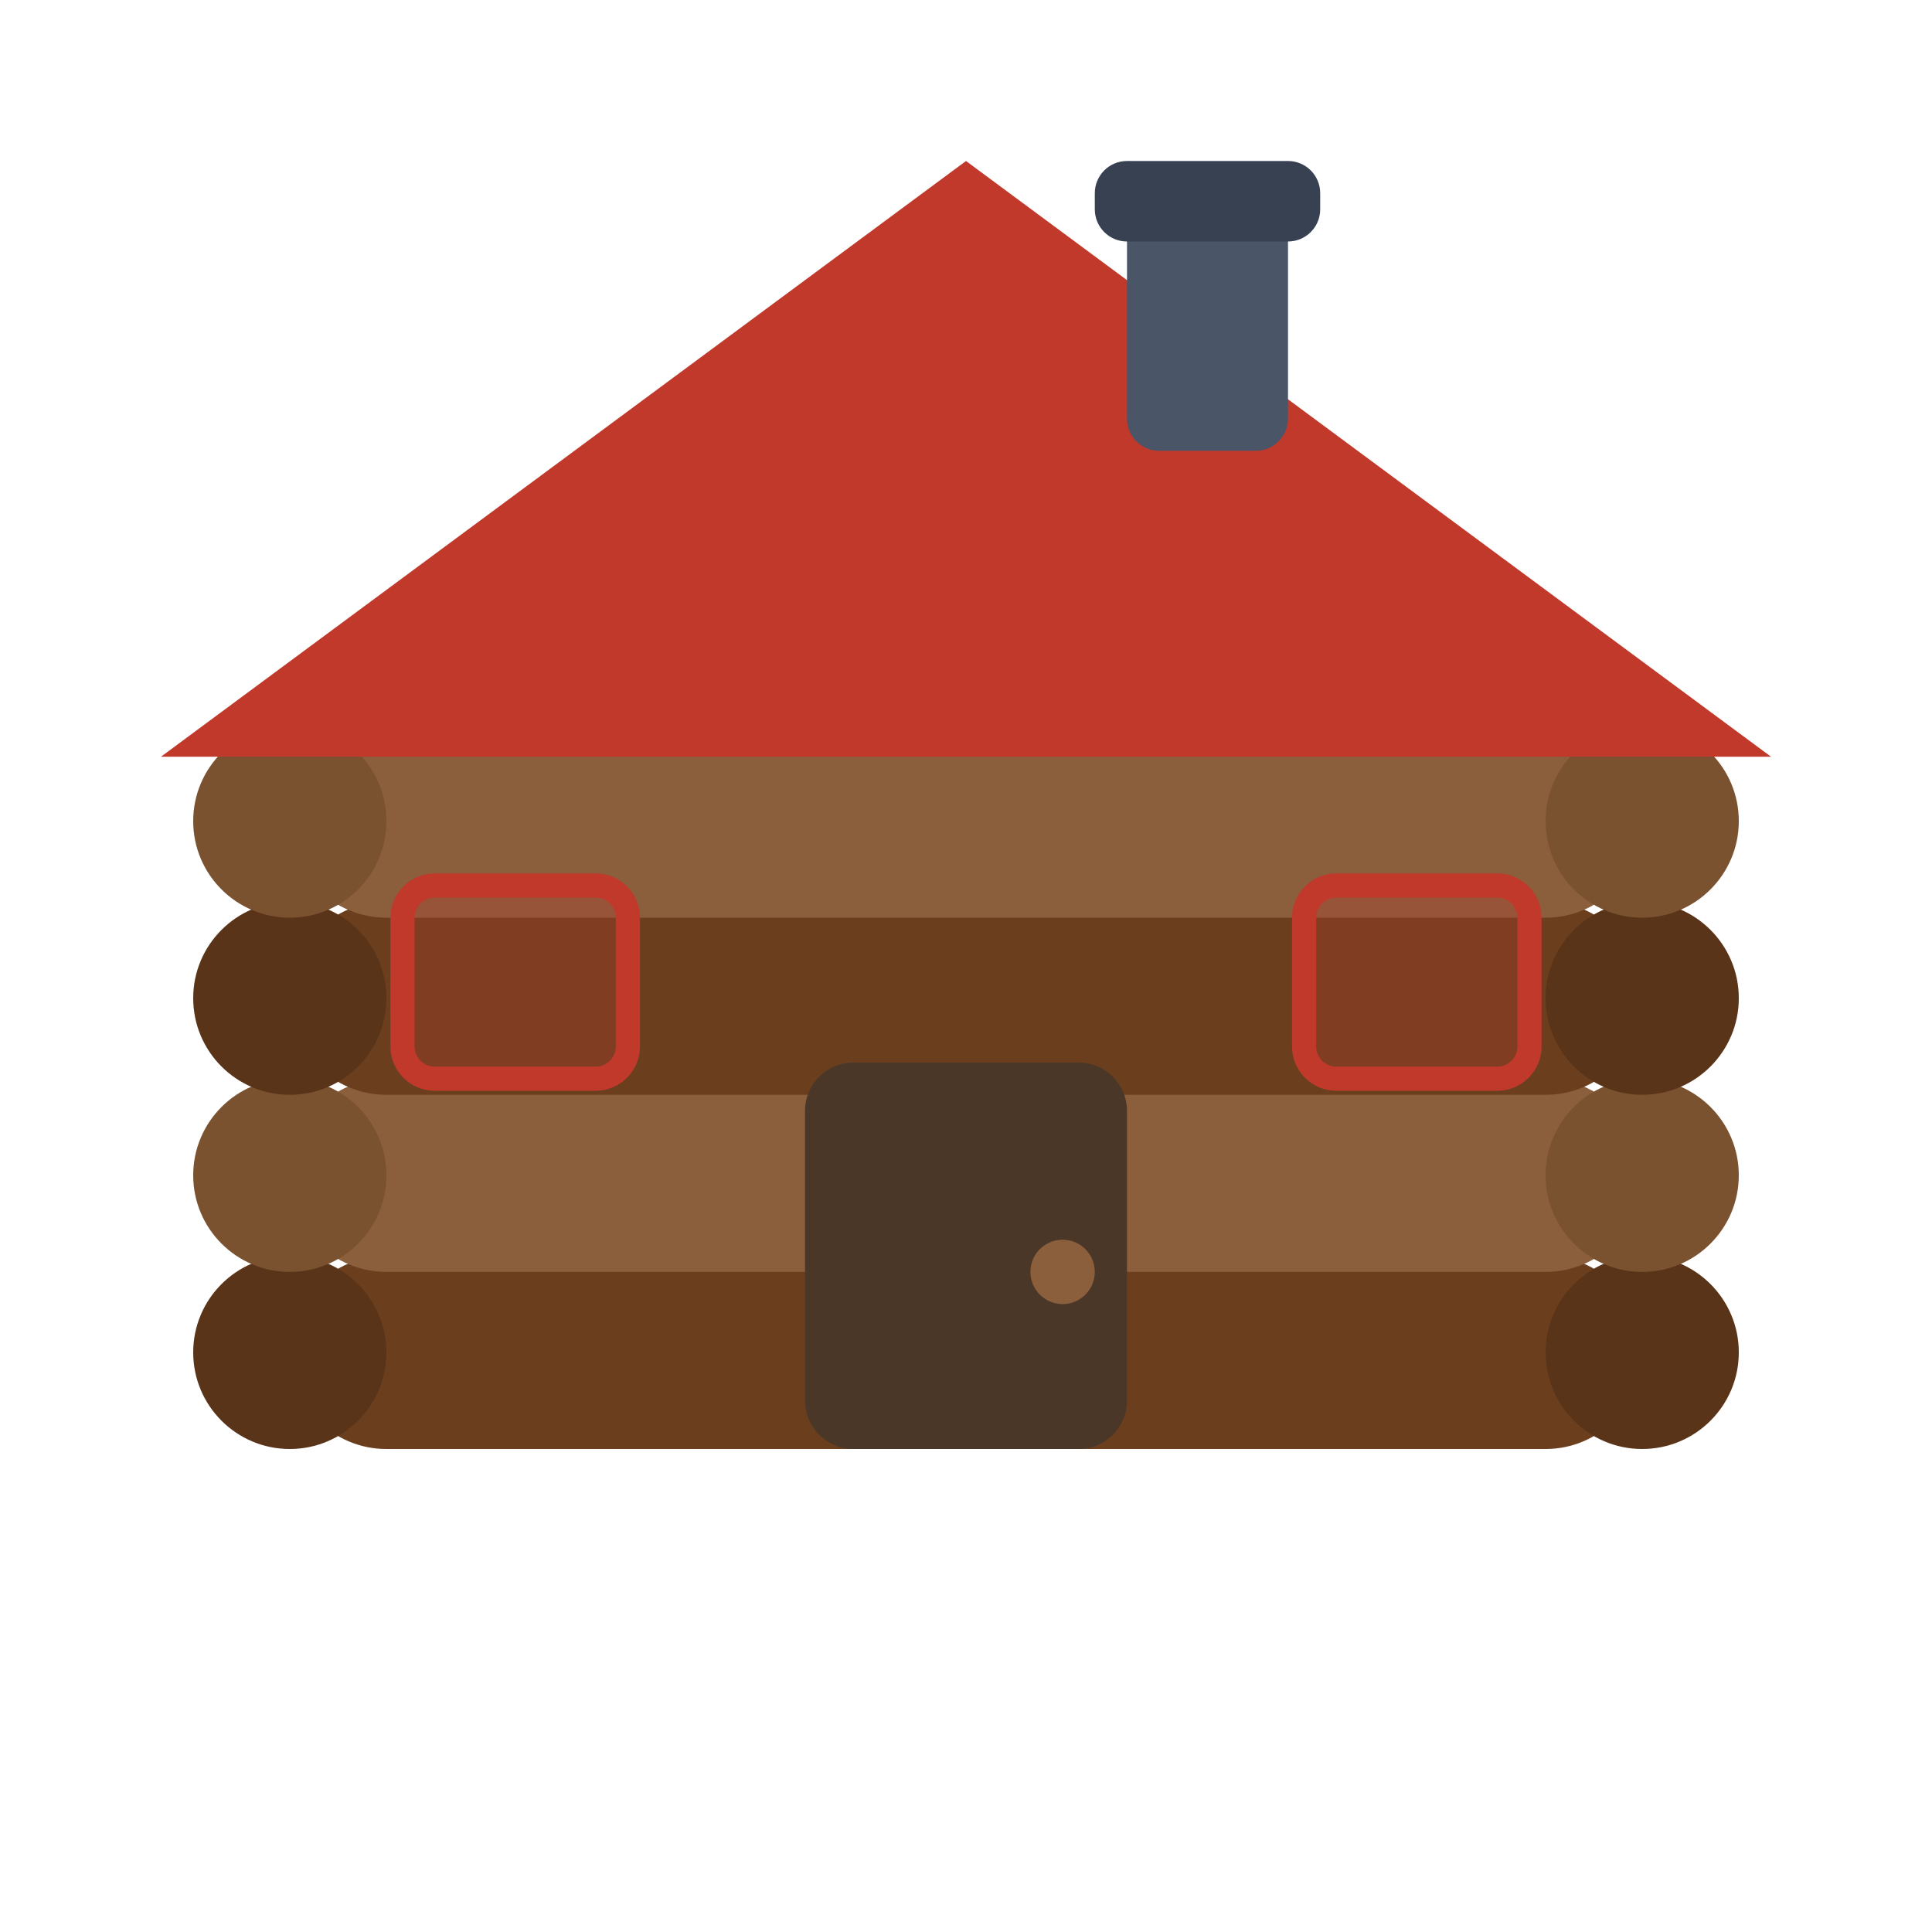
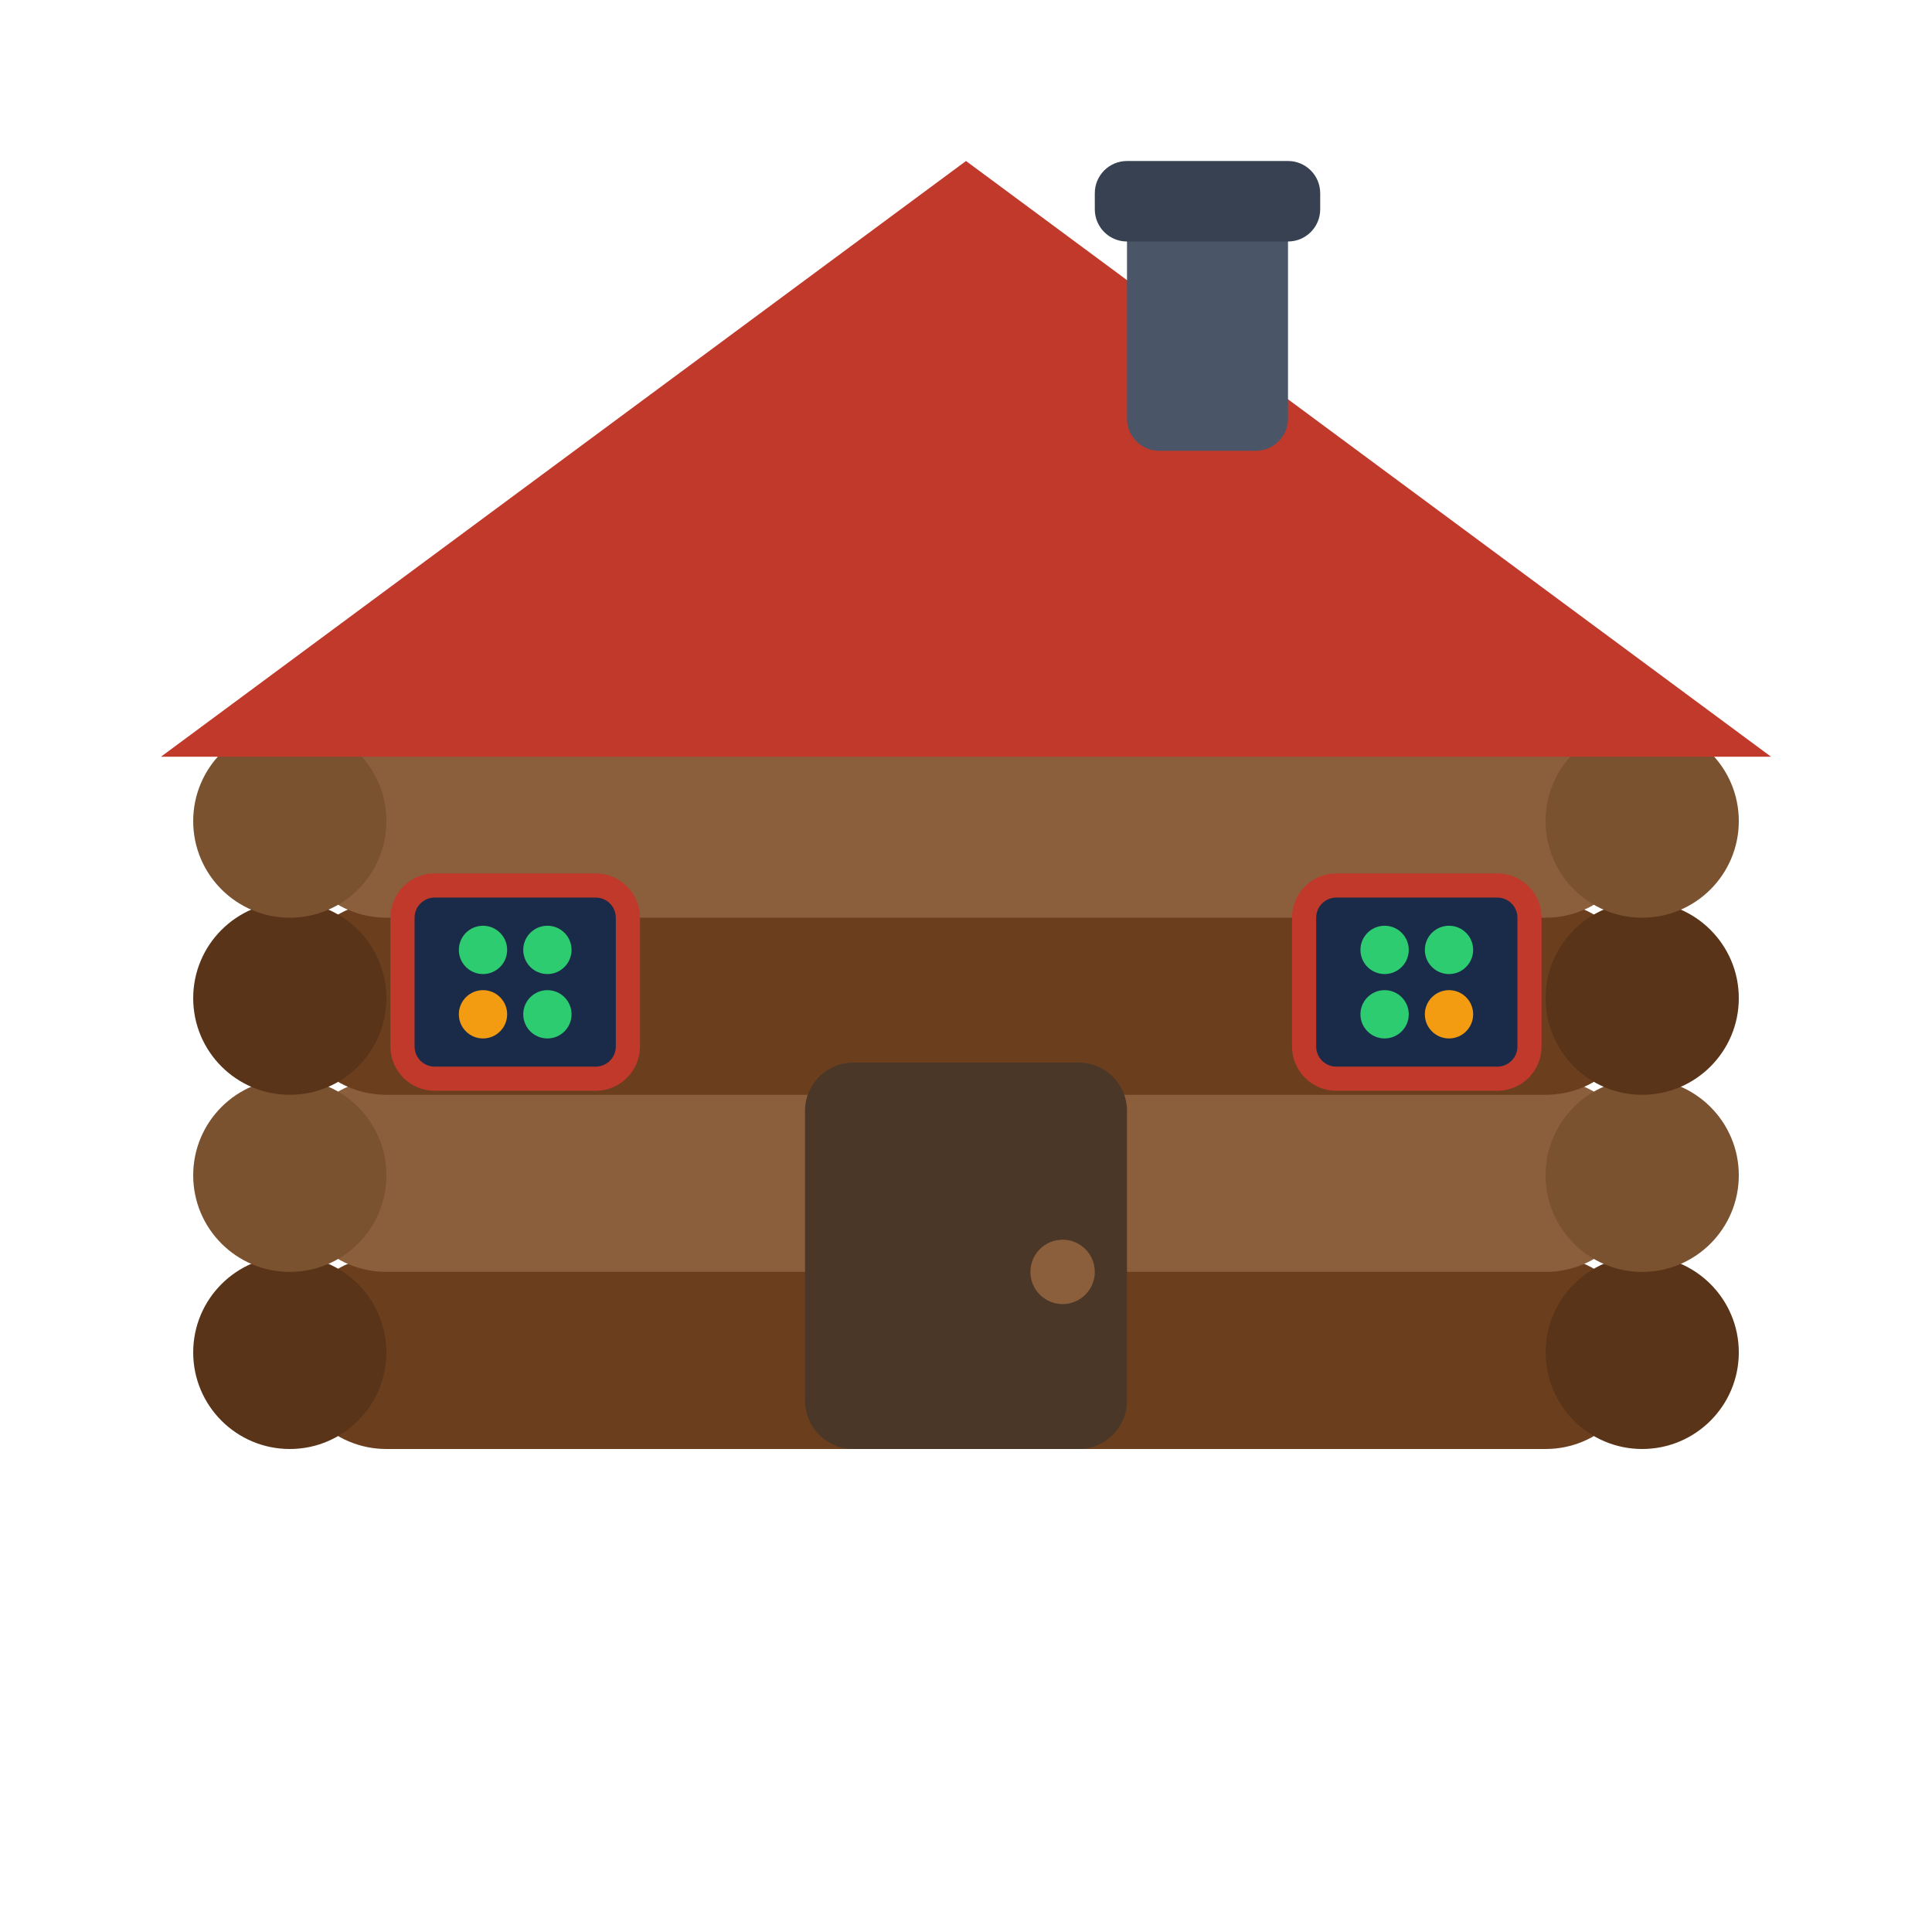
<svg xmlns="http://www.w3.org/2000/svg" viewBox="0 0 120 120" fill="none">
  <rect x="18" y="78" width="84" height="12" rx="6" fill="#6B3F1E" />
  <rect x="18" y="67" width="84" height="12" rx="6" fill="#8B5E3C" />
  <rect x="18" y="56" width="84" height="12" rx="6" fill="#6B3F1E" />
  <rect x="18" y="45" width="84" height="12" rx="6" fill="#8B5E3C" />
  <circle cx="18" cy="84" r="6" fill="#5A3418" />
  <circle cx="18" cy="73" r="6" fill="#7A5230" />
  <circle cx="18" cy="62" r="6" fill="#5A3418" />
  <circle cx="18" cy="51" r="6" fill="#7A5230" />
  <circle cx="102" cy="84" r="6" fill="#5A3418" />
  <circle cx="102" cy="73" r="6" fill="#7A5230" />
  <circle cx="102" cy="62" r="6" fill="#5A3418" />
  <circle cx="102" cy="51" r="6" fill="#7A5230" />
  <polygon points="10,47 60,10 110,47" fill="#C0392B" />
  <rect x="50" y="66" width="20" height="24" rx="3" fill="#4A3728" />
  <circle cx="66" cy="79" r="2" fill="#8B5E3C" />
-   <rect x="25" y="55" width="14" height="12" rx="2" fill="#C0392B" opacity="0.25" />
+   <rect x="25" y="55" width="14" height="12" rx="2" fill="#1A2B4A" />
  <rect x="25" y="55" width="14" height="12" rx="2" stroke="#C0392B" stroke-width="1.5" fill="none" />
-   <rect x="81" y="55" width="14" height="12" rx="2" fill="#C0392B" opacity="0.25" />
+   <circle cx="30" cy="59" r="1.5" fill="#2ECC71" />
+   <circle cx="34" cy="59" r="1.5" fill="#2ECC71" />
+   <circle cx="30" cy="63" r="1.5" fill="#F39C12" />
+   <circle cx="34" cy="63" r="1.5" fill="#2ECC71" />
+   <rect x="81" y="55" width="14" height="12" rx="2" fill="#1A2B4A" />
  <rect x="81" y="55" width="14" height="12" rx="2" stroke="#C0392B" stroke-width="1.5" fill="none" />
+   <circle cx="86" cy="59" r="1.5" fill="#2ECC71" />
+   <circle cx="90" cy="59" r="1.5" fill="#2ECC71" />
+   <circle cx="86" cy="63" r="1.5" fill="#2ECC71" />
+   <circle cx="90" cy="63" r="1.5" fill="#F39C12" />
  <rect x="70" y="12" width="10" height="16" rx="2" fill="#4A5568" />
  <rect x="68" y="10" width="14" height="5" rx="2" fill="#374151" />
</svg>
